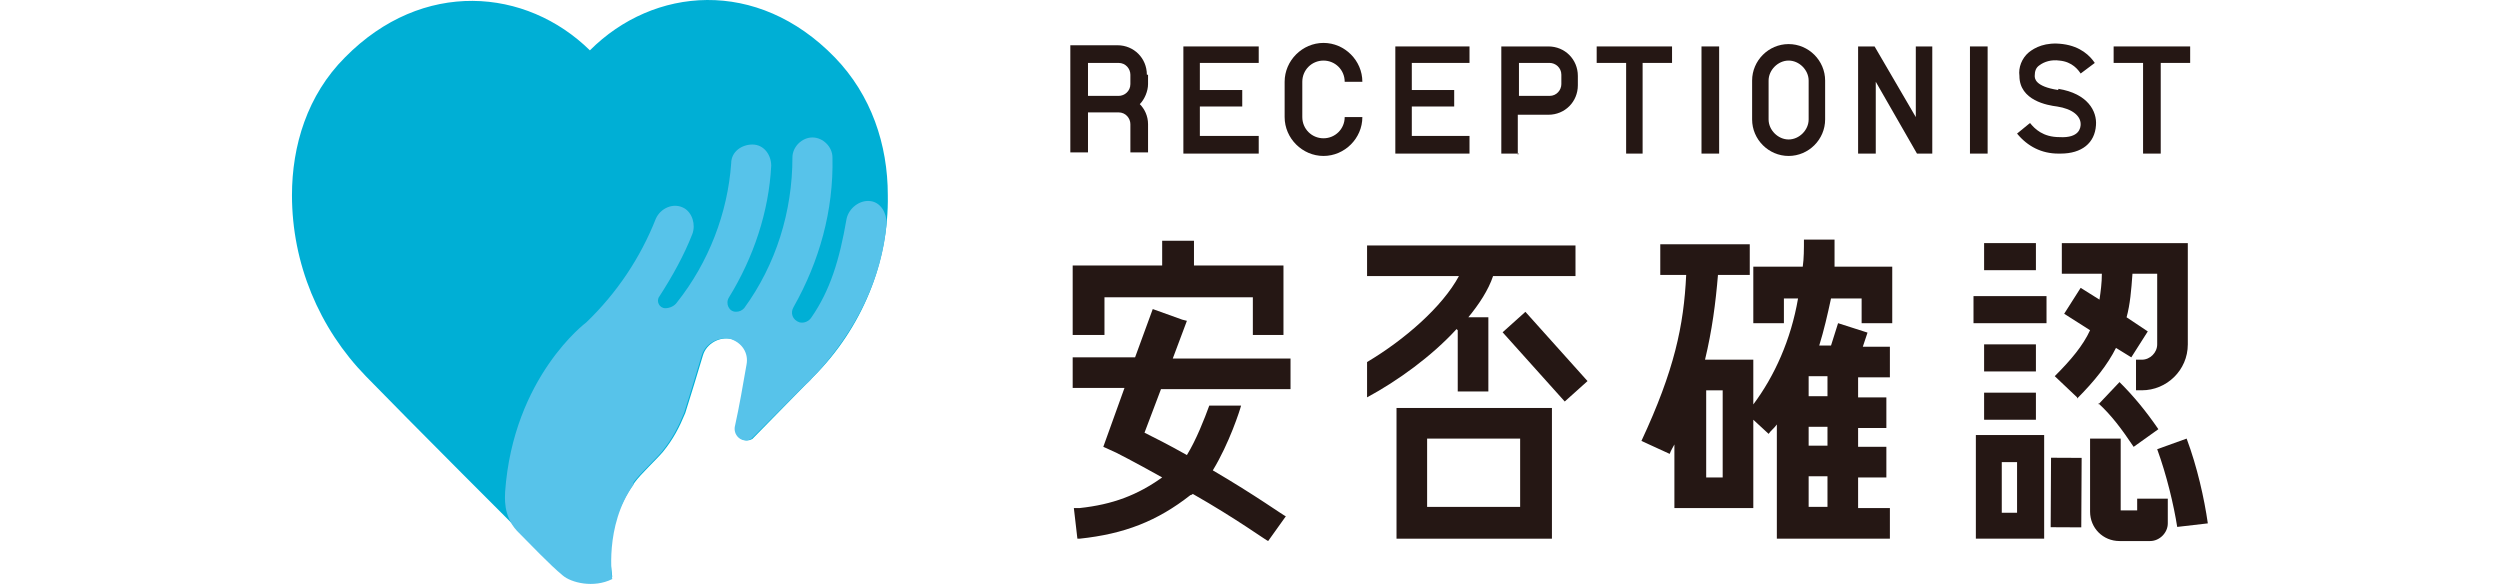
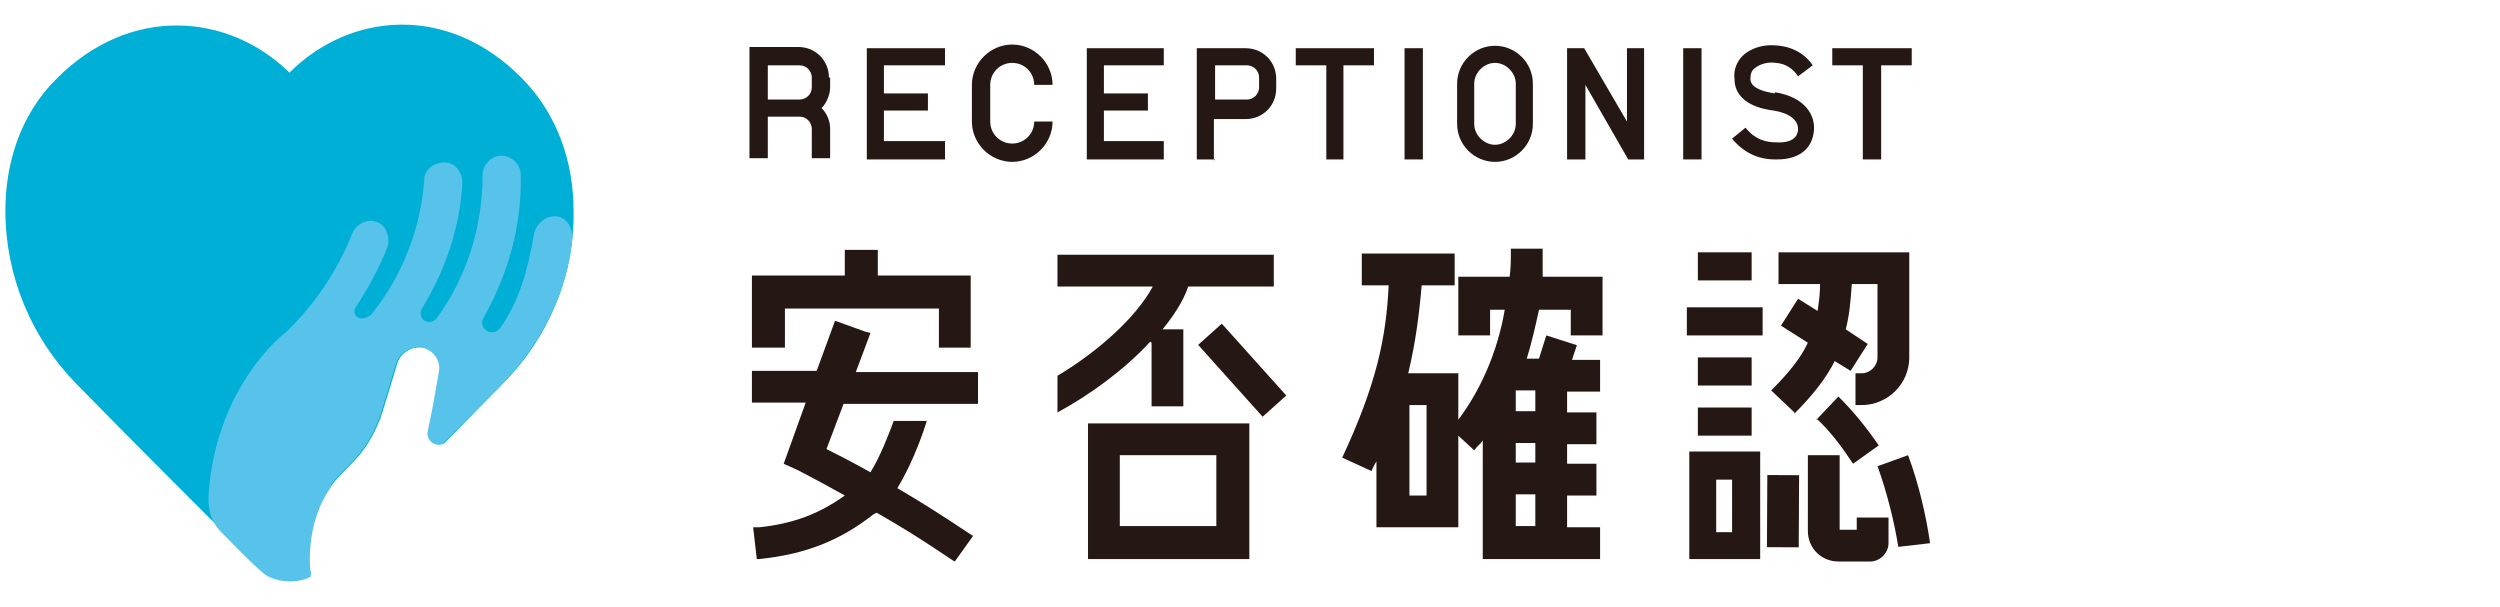
- <svg xmlns="http://www.w3.org/2000/svg" width="137" height="32" viewBox="0 0 137 32" fill="none">
-   <path d="M44.586 20.633C47.232 17.988 48.716 14.374 48.652 10.696C48.652 7.921 47.748 5.211 45.748 3.146C41.489 -1.242 35.81 -0.726 32.326 2.759C28.841 -0.661 23.163 -1.177 18.904 3.146C16.839 5.211 16 7.986 16 10.696C16 14.439 17.484 17.988 20.065 20.633C22.517 23.15 27.68 28.312 30.454 31.087C30.971 31.603 31.681 31.861 32.326 31.861C32.326 31.861 33.165 31.797 33.552 31.603C33.423 30.7 33.165 28.7 34.778 26.441C35.101 25.989 36.004 25.15 36.327 24.763C36.907 24.053 37.23 23.408 37.553 22.634C37.875 21.601 38.198 20.569 38.521 19.472C38.714 18.827 39.424 18.439 40.069 18.569C40.715 18.762 41.102 19.343 40.973 19.988C40.779 21.085 40.586 22.247 40.328 23.408C40.263 23.924 40.779 24.312 41.231 24.053" fill="#00AFD5" />
-   <path d="M34.713 26.44C35.036 25.988 35.939 25.15 36.262 24.762C36.843 24.053 37.166 23.407 37.488 22.633C37.811 21.601 38.133 20.568 38.456 19.471C38.65 18.826 39.359 18.439 40.005 18.568C40.65 18.761 41.037 19.342 40.908 19.987C40.715 21.084 40.521 22.246 40.263 23.407C40.198 23.924 40.715 24.311 41.166 24.053L44.006 21.213C44.199 21.02 44.393 20.891 44.522 20.697C44.522 20.697 44.651 20.568 44.715 20.504C46.909 18.116 48.329 15.277 48.587 12.244C48.587 11.663 48.264 11.082 47.684 11.018C47.103 10.953 46.522 11.405 46.393 11.986C46.006 14.244 45.49 15.922 44.457 17.406C44.328 17.6 44.07 17.729 43.812 17.664C43.425 17.535 43.296 17.148 43.489 16.825C44.909 14.309 45.683 11.534 45.619 8.63C45.619 8.049 45.103 7.533 44.522 7.533C43.941 7.533 43.425 8.049 43.425 8.63C43.425 11.598 42.521 14.502 40.779 16.89C40.65 17.019 40.521 17.084 40.327 17.084C39.94 17.084 39.747 16.632 39.94 16.309C41.295 14.115 42.134 11.598 42.263 9.082C42.263 8.501 41.876 7.92 41.231 7.92C40.65 7.92 40.069 8.308 40.069 8.953C39.876 11.663 38.843 14.373 37.101 16.567C36.972 16.761 36.714 16.89 36.456 16.89C36.133 16.89 35.939 16.503 36.133 16.245C36.843 15.148 37.488 13.986 37.94 12.825C38.133 12.308 37.94 11.663 37.488 11.405C36.907 11.082 36.197 11.405 35.939 11.986C35.1 14.115 33.81 16.051 32.132 17.664C32.132 17.664 28.131 20.633 27.68 26.956C27.68 27.215 27.551 28.247 28.325 29.086C29.035 29.796 30.132 30.957 30.842 31.538C31.293 31.925 32.519 32.248 33.552 31.732C33.552 31.732 33.1 28.828 34.713 26.569V26.44Z" fill="#57C3EA" />
-   <path d="M83.239 8.417H82.272V2.545H84.853C85.756 2.545 86.466 3.255 86.466 4.158V4.674C86.466 5.578 85.756 6.288 84.853 6.288H83.175V8.482L83.239 8.417ZM83.239 5.255H84.917C85.304 5.255 85.562 4.933 85.562 4.61V4.094C85.562 3.706 85.24 3.448 84.917 3.448H83.239V5.255Z" fill="#251714" />
-   <path d="M72.528 8.546C71.366 8.546 70.398 7.578 70.398 6.417V4.481C70.398 3.32 71.366 2.352 72.528 2.352C73.689 2.352 74.657 3.32 74.657 4.481H73.689C73.689 3.836 73.173 3.32 72.528 3.32C71.882 3.32 71.366 3.836 71.366 4.481V6.417C71.366 7.062 71.882 7.578 72.528 7.578C73.173 7.578 73.689 7.062 73.689 6.417H74.657C74.657 7.578 73.689 8.546 72.528 8.546Z" fill="#251714" />
-   <path d="M98.016 8.546C96.919 8.546 96.016 7.643 96.016 6.546V4.416C96.016 3.319 96.919 2.416 98.016 2.416C99.114 2.416 100.017 3.319 100.017 4.416V6.546C100.017 7.643 99.114 8.546 98.016 8.546ZM98.016 3.319C97.436 3.319 96.919 3.836 96.919 4.416V6.546C96.919 7.127 97.436 7.643 98.016 7.643C98.597 7.643 99.114 7.127 99.114 6.546V4.416C99.114 3.836 98.597 3.319 98.016 3.319Z" fill="#251714" />
-   <path d="M68.978 3.448V2.545H64.849V8.417H68.978V7.449H65.752V5.836H68.075V4.933H65.752V3.448H68.978Z" fill="#251714" />
-   <path d="M80.529 3.448V2.545H76.464V8.417H80.529V7.449H77.367V5.836H79.69V4.933H77.367V3.448H80.529Z" fill="#251714" />
-   <path d="M91.628 2.545H87.498V3.448H89.112V8.417H90.015V3.448H91.628V2.545Z" fill="#251714" />
-   <path d="M120.021 2.545H115.827V3.448H117.44V8.417H118.408V3.448H120.021V2.545Z" fill="#251714" />
-   <path d="M102.792 8.417H101.824V2.545H102.727L104.986 6.417V2.545H105.889V8.417H105.05L102.792 4.481V8.417Z" fill="#251714" />
-   <path d="M94.209 2.545H93.242V8.417H94.209V2.545Z" fill="#251714" />
-   <path d="M108.922 2.545H107.954V8.417H108.922V2.545Z" fill="#251714" />
-   <path d="M62.848 4.094C62.848 3.19 62.138 2.48 61.235 2.48H58.654V8.353H59.622V6.159H61.3C61.687 6.159 61.945 6.481 61.945 6.804V8.353H62.913V6.804C62.913 6.352 62.719 5.965 62.461 5.707C62.719 5.449 62.913 4.997 62.913 4.61V4.094H62.848ZM59.622 5.255V3.448H61.3C61.687 3.448 61.945 3.771 61.945 4.094V4.61C61.945 4.997 61.622 5.255 61.3 5.255H59.622Z" fill="#251714" />
-   <path d="M112.794 4.933C111.503 4.739 111.503 4.287 111.503 4.158C111.503 3.9 111.568 3.707 111.761 3.578C112.019 3.384 112.407 3.255 112.858 3.32C113.568 3.384 113.891 3.836 114.02 4.029L114.794 3.449C114.536 3.061 114.02 2.545 113.052 2.416C112.084 2.287 111.503 2.61 111.18 2.868C110.793 3.19 110.6 3.707 110.664 4.158C110.664 5.513 112.213 5.772 112.729 5.836C113.568 5.965 114.02 6.352 114.02 6.804C114.02 6.998 113.955 7.578 112.858 7.514C111.955 7.514 111.503 7.062 111.245 6.74L110.535 7.32C111.116 8.03 111.89 8.417 112.794 8.417H112.923C114.084 8.417 114.794 7.837 114.859 6.869C114.923 6.094 114.407 5.126 112.794 4.868V4.933Z" fill="#251714" />
-   <path d="M60.525 16.291H68.656V18.356H70.334V14.549H65.43V13.193H63.687V14.549H58.783V18.356H60.525V16.291Z" fill="#251714" />
-   <path d="M64.784 17.516L63.171 16.936L62.203 19.581H58.783V21.259H61.622L60.461 24.485L61.17 24.808C61.17 24.808 62.074 25.26 63.687 26.163C62.332 27.131 60.977 27.647 59.17 27.841H58.847L59.041 29.519H59.17C61.622 29.261 63.429 28.551 65.236 27.131C65.236 27.131 65.3 27.131 65.365 27.067C67.752 28.422 69.43 29.648 69.495 29.648L70.463 28.293C70.398 28.293 68.785 27.131 66.462 25.776C67.365 24.292 67.946 22.485 68.011 22.227H66.268C66.01 22.937 65.558 24.098 65.042 24.937C64.01 24.356 63.236 23.969 62.719 23.711L63.623 21.323H70.721V19.646H64.268L65.042 17.581L64.784 17.516Z" fill="#251714" />
-   <path d="M100.533 13.129H98.856C98.856 13.645 98.856 14.161 98.791 14.613H96.081V17.71H97.758V16.355H98.533C98.146 18.614 97.242 20.614 96.081 22.163V19.711H93.435C93.822 18.098 94.016 16.613 94.145 15.065H95.887V13.387H90.983V15.065H92.403C92.273 17.84 91.757 20.292 89.95 24.163L91.499 24.873C91.564 24.68 91.693 24.486 91.757 24.357V27.841H96.081V23.002L96.92 23.776C97.049 23.583 97.242 23.454 97.371 23.26V29.519H103.566V27.841H101.824V26.164H103.373V24.486H101.824V23.454H103.373V21.776H101.824V20.679H103.566V19.001H102.082L102.34 18.227L100.727 17.71L100.34 18.936H99.694C99.953 18.098 100.146 17.259 100.34 16.355H102.017V17.71H103.695V14.613H100.533V13.129ZM94.403 26.164H93.499V21.389H94.403V26.164ZM100.146 27.777H99.114V26.099H100.146V27.777ZM100.146 24.422H99.114V23.389H100.146V24.422ZM100.146 21.711H99.114V20.614H100.146V21.711Z" fill="#251714" />
-   <path d="M83.592 17.088L82.343 18.209L85.748 22.003L86.996 20.883L83.592 17.088Z" fill="#251714" />
-   <path d="M76.529 29.52H85.046V22.357H76.529V29.52ZM78.206 24.035H83.304V27.778H78.206V24.035Z" fill="#251714" />
-   <path d="M111.568 13.322H108.729V14.806H111.568V13.322Z" fill="#251714" />
-   <path d="M111.568 18.871H108.729V20.355H111.568V18.871Z" fill="#251714" />
-   <path d="M111.568 21.518H108.729V23.002H111.568V21.518Z" fill="#251714" />
-   <path d="M112.149 16.227H108.148V17.711H112.149V16.227Z" fill="#251714" />
-   <path d="M108.277 29.518H112.02V23.84H108.277V29.518ZM109.697 25.324H110.535V28.099H109.697V25.324Z" fill="#251714" />
-   <path d="M113.826 21.84C114.794 20.872 115.504 19.969 115.956 19.065L116.795 19.582L117.698 18.162L116.537 17.388C116.73 16.678 116.795 15.903 116.859 15H118.214V18.872C118.214 19.323 117.827 19.711 117.375 19.711H117.053V21.388H117.375C118.731 21.388 119.892 20.291 119.892 18.872V13.322H112.988V15H115.182C115.182 15.516 115.117 15.968 115.052 16.42L114.02 15.774L113.117 17.194L114.536 18.097C114.149 18.936 113.504 19.711 112.6 20.614L113.826 21.776V21.84Z" fill="#251714" />
-   <path d="M117.053 27.971H116.214V24.035H114.536V28.036C114.536 28.939 115.246 29.649 116.149 29.649H117.827C118.343 29.649 118.795 29.198 118.795 28.681V27.326H117.117V27.971H117.053Z" fill="#251714" />
-   <path d="M112.397 25.084L112.377 28.891L114.054 28.899L114.074 25.092L112.397 25.084Z" fill="#251714" />
-   <path d="M114.988 22.099C115.698 22.744 116.278 23.519 116.924 24.487L118.279 23.519C117.569 22.486 116.924 21.712 116.149 20.938L114.988 22.164V22.099Z" fill="#251714" />
-   <path d="M119.828 24.035L118.214 24.616C118.731 26.036 119.118 27.649 119.311 28.875L120.989 28.681C120.796 27.326 120.408 25.584 119.828 24.035Z" fill="#251714" />
-   <path d="M79.884 18.097V21.453H81.562V17.387H80.465C81.046 16.678 81.562 15.903 81.82 15.129H86.337V13.451H74.915V15.129H79.949C79.045 16.807 76.98 18.613 74.915 19.84V21.775C76.593 20.872 78.464 19.517 79.82 18.033L79.884 18.097Z" fill="#251714" />
+ <svg xmlns="http://www.w3.org/2000/svg" width="132" height="32" viewBox="0 0 132 32" fill="none">
+   <path d="M26.548 20.257C28.979 17.826 30.343 14.506 30.283 11.127C30.283 8.578 29.453 6.088 27.616 4.191C23.703 0.159 18.486 0.634 15.284 3.835C12.083 0.693 6.866 0.219 2.953 4.191C1.056 6.088 0.285 8.637 0.285 11.127C0.285 14.566 1.649 17.826 4.02 20.257C6.273 22.569 11.016 27.312 13.565 29.861C14.039 30.335 14.691 30.572 15.284 30.572C15.284 30.572 16.055 30.513 16.411 30.335C16.292 29.505 16.055 27.667 17.537 25.593C17.834 25.177 18.663 24.407 18.96 24.051C19.494 23.399 19.79 22.806 20.086 22.095C20.383 21.146 20.679 20.198 20.976 19.19C21.153 18.597 21.806 18.241 22.398 18.36C22.991 18.538 23.347 19.071 23.228 19.664C23.05 20.672 22.873 21.739 22.636 22.806C22.576 23.28 23.05 23.636 23.465 23.399" fill="#00AFD5" />
+   <path d="M17.477 25.593C17.774 25.177 18.604 24.407 18.9 24.051C19.434 23.399 19.73 22.806 20.026 22.095C20.323 21.146 20.619 20.198 20.916 19.19C21.094 18.597 21.746 18.241 22.339 18.36C22.931 18.538 23.287 19.071 23.169 19.664C22.991 20.672 22.813 21.739 22.576 22.806C22.517 23.28 22.991 23.636 23.406 23.399L26.014 20.79C26.192 20.613 26.37 20.494 26.489 20.316C26.489 20.316 26.607 20.198 26.666 20.138C28.682 17.945 29.986 15.336 30.224 12.55C30.224 12.016 29.927 11.483 29.393 11.423C28.86 11.364 28.326 11.779 28.208 12.313C27.852 14.388 27.378 15.929 26.429 17.293C26.311 17.471 26.074 17.589 25.836 17.53C25.481 17.411 25.362 17.055 25.54 16.759C26.844 14.447 27.556 11.898 27.496 9.23C27.496 8.696 27.022 8.222 26.489 8.222C25.955 8.222 25.481 8.696 25.481 9.23C25.481 11.957 24.651 14.625 23.05 16.818C22.931 16.937 22.813 16.996 22.635 16.996C22.279 16.996 22.102 16.581 22.279 16.285C23.524 14.269 24.295 11.957 24.414 9.645C24.414 9.111 24.058 8.578 23.465 8.578C22.931 8.578 22.398 8.933 22.398 9.526C22.22 12.016 21.271 14.506 19.671 16.522C19.552 16.7 19.315 16.818 19.078 16.818C18.782 16.818 18.604 16.463 18.782 16.226C19.434 15.218 20.026 14.15 20.442 13.083C20.619 12.609 20.442 12.016 20.026 11.779C19.493 11.483 18.841 11.779 18.604 12.313C17.833 14.269 16.647 16.048 15.106 17.53C15.106 17.53 11.43 20.257 11.015 26.067C11.015 26.304 10.897 27.253 11.608 28.023C12.26 28.675 13.268 29.742 13.92 30.276C14.335 30.632 15.462 30.928 16.41 30.454C16.41 30.454 15.995 27.786 17.477 25.711V25.593Z" fill="#57C3EA" />
+   <path d="M64.157 8.418H63.19V2.546H65.771C66.674 2.546 67.384 3.256 67.384 4.159V4.675C67.384 5.579 66.674 6.288 65.771 6.288H64.093V8.482L64.157 8.418ZM64.157 5.256H65.835C66.222 5.256 66.48 4.933 66.48 4.611V4.094C66.48 3.707 66.158 3.449 65.835 3.449H64.157V5.256Z" fill="#251714" />
+   <path d="M53.446 8.547C52.284 8.547 51.316 7.579 51.316 6.418V4.482C51.316 3.32 52.284 2.352 53.446 2.352C54.607 2.352 55.575 3.32 55.575 4.482H54.607C54.607 3.836 54.091 3.32 53.446 3.32C52.801 3.32 52.284 3.836 52.284 4.482V6.418C52.284 7.063 52.801 7.579 53.446 7.579C54.091 7.579 54.607 7.063 54.607 6.418H55.575C55.575 7.579 54.607 8.547 53.446 8.547Z" fill="#251714" />
+   <path d="M78.936 8.547C77.839 8.547 76.936 7.644 76.936 6.547V4.417C76.936 3.32 77.839 2.417 78.936 2.417C80.033 2.417 80.936 3.32 80.936 4.417V6.547C80.936 7.644 80.033 8.547 78.936 8.547ZM78.936 3.32C78.355 3.32 77.839 3.836 77.839 4.417V6.547C77.839 7.127 78.355 7.644 78.936 7.644C79.517 7.644 80.033 7.127 80.033 6.547V4.417C80.033 3.836 79.517 3.32 78.936 3.32Z" fill="#251714" />
+   <path d="M49.897 3.449V2.546H45.768V8.418H49.897V7.45H46.671V5.837H48.994V4.933H46.671V3.449H49.897Z" fill="#251714" />
+   <path d="M61.448 3.449V2.546H57.383V8.418H61.448V7.45H58.286V5.837H60.609V4.933H58.286V3.449H61.448Z" fill="#251714" />
+   <path d="M72.546 2.546H68.416V3.449H70.029V8.418H70.933V3.449H72.546V2.546Z" fill="#251714" />
+   <path d="M100.939 2.546H96.744V3.449H98.357V8.418H99.325V3.449H100.939V2.546Z" fill="#251714" />
+   <path d="M83.71 8.418H82.742V2.546H83.646L85.904 6.418V2.546H86.808V8.418H85.969L83.71 4.482V8.418Z" fill="#251714" />
+   <path d="M75.128 2.546H74.16V8.418H75.128V2.546Z" fill="#251714" />
+   <path d="M89.841 2.546H88.873V8.418H89.841V2.546Z" fill="#251714" />
+   <path d="M43.767 4.094C43.767 3.191 43.057 2.481 42.153 2.481H39.572V8.353H40.54V6.159H42.218C42.605 6.159 42.863 6.482 42.863 6.805V8.353H43.831V6.805C43.831 6.353 43.638 5.966 43.38 5.708C43.638 5.45 43.831 4.998 43.831 4.611V4.094H43.767ZM40.54 5.256V3.449H42.218C42.605 3.449 42.863 3.772 42.863 4.094V4.611C42.863 4.998 42.541 5.256 42.218 5.256H40.54Z" fill="#251714" />
+   <path d="M93.712 4.933C92.421 4.74 92.421 4.288 92.421 4.159C92.421 3.901 92.486 3.707 92.679 3.578C92.937 3.385 93.325 3.256 93.776 3.32C94.486 3.385 94.809 3.836 94.938 4.03L95.712 3.449C95.454 3.062 94.938 2.546 93.97 2.417C93.002 2.288 92.421 2.61 92.098 2.868C91.711 3.191 91.518 3.707 91.582 4.159C91.582 5.514 93.131 5.772 93.647 5.837C94.486 5.966 94.938 6.353 94.938 6.805C94.938 6.998 94.873 7.579 93.776 7.515C92.873 7.515 92.421 7.063 92.163 6.74L91.453 7.321C92.034 8.031 92.808 8.418 93.712 8.418H93.841C95.002 8.418 95.712 7.837 95.777 6.869C95.841 6.095 95.325 5.127 93.712 4.869V4.933Z" fill="#251714" />
+   <path d="M41.444 16.291H49.574V18.355H51.252V14.548H46.348V13.193H44.605V14.548H39.701V18.355H41.444V16.291Z" fill="#251714" />
+   <path d="M45.702 17.517L44.089 16.936L43.121 19.581H39.701V21.259H42.541L41.379 24.486L42.089 24.808C42.089 24.808 42.992 25.26 44.605 26.163C43.25 27.131 41.895 27.648 40.088 27.841H39.766L39.959 29.519H40.088C42.541 29.261 44.347 28.551 46.154 27.131C46.154 27.131 46.219 27.131 46.283 27.067C48.671 28.422 50.349 29.648 50.413 29.648L51.381 28.293C51.316 28.293 49.703 27.131 47.38 25.776C48.283 24.292 48.864 22.485 48.929 22.227H47.187C46.928 22.937 46.477 24.099 45.961 24.937C44.928 24.357 44.154 23.97 43.638 23.711L44.541 21.324H51.639V19.646H45.186L45.961 17.581L45.702 17.517Z" fill="#251714" />
+   <path d="M81.452 13.129H79.774C79.774 13.645 79.774 14.161 79.71 14.613H76.999V17.71H78.677V16.355H79.451C79.064 18.613 78.161 20.614 76.999 22.163V19.71H74.354C74.741 18.097 74.934 16.613 75.064 15.064H76.806V13.387H71.902V15.064H73.321C73.192 17.839 72.676 20.291 70.869 24.163L72.418 24.873C72.482 24.679 72.611 24.486 72.676 24.357V27.841H76.999V23.002L77.838 23.776C77.967 23.582 78.161 23.453 78.29 23.26V29.519H84.485V27.841H82.743V26.163H84.291V24.486H82.743V23.453H84.291V21.775H82.743V20.678H84.485V19.001H83.001L83.259 18.226L81.645 17.71L81.258 18.936H80.613C80.871 18.097 81.065 17.258 81.258 16.355H82.936V17.71H84.614V14.613H81.452V13.129ZM75.322 26.163H74.418V21.388H75.322V26.163ZM81.065 27.777H80.032V26.099H81.065V27.777ZM81.065 24.421H80.032V23.389H81.065V24.421ZM81.065 21.711H80.032V20.614H81.065V21.711Z" fill="#251714" />
+   <path d="M64.51 17.089L63.262 18.209L66.666 22.003L67.915 20.883L64.51 17.089Z" fill="#251714" />
+   <path d="M57.447 29.519H65.965V22.356H57.447V29.519ZM59.125 24.034H64.223V27.777H59.125V24.034Z" fill="#251714" />
+   <path d="M92.486 13.322H89.647V14.806H92.486V13.322Z" fill="#251714" />
+   <path d="M92.486 18.872H89.647V20.356H92.486V18.872Z" fill="#251714" />
+   <path d="M92.486 21.517H89.647V23.002H92.486V21.517Z" fill="#251714" />
+   <path d="M93.067 16.226H89.066V17.71H93.067V16.226Z" fill="#251714" />
+   <path d="M89.195 29.519H92.938V23.84H89.195V29.519ZM90.615 25.325H91.454V28.099H90.615V25.325Z" fill="#251714" />
+   <path d="M94.744 21.84C95.712 20.872 96.421 19.969 96.873 19.065L97.712 19.581L98.615 18.162L97.454 17.387C97.647 16.678 97.712 15.903 97.776 15H99.132V18.872C99.132 19.323 98.744 19.71 98.293 19.71H97.97V21.388H98.293C99.648 21.388 100.809 20.291 100.809 18.872V13.322H93.905V15H96.099C96.099 15.516 96.034 15.968 95.97 16.419L94.937 15.774L94.034 17.194L95.454 18.097C95.066 18.936 94.421 19.71 93.518 20.614L94.744 21.776V21.84Z" fill="#251714" />
+   <path d="M97.972 27.97H97.133V24.034H95.455V28.035C95.455 28.938 96.165 29.648 97.068 29.648H98.746C99.262 29.648 99.714 29.196 99.714 28.68V27.325H98.036V27.97H97.972Z" fill="#251714" />
+   <path d="M93.315 25.082L93.295 28.89L94.973 28.898L94.993 25.091L93.315 25.082Z" fill="#251714" />
+   <path d="M95.906 22.098C96.616 22.743 97.197 23.518 97.842 24.486L99.197 23.518C98.487 22.485 97.842 21.711 97.068 20.936L95.906 22.163V22.098Z" fill="#251714" />
+   <path d="M100.746 24.034L99.133 24.615C99.649 26.034 100.036 27.648 100.23 28.874L101.908 28.68C101.714 27.325 101.327 25.583 100.746 24.034Z" fill="#251714" />
+   <path d="M60.803 18.097V21.453H62.48V17.387H61.383C61.964 16.678 62.48 15.903 62.739 15.129H67.256V13.451H55.834V15.129H60.867C59.964 16.807 57.899 18.613 55.834 19.84V21.775C57.512 20.872 59.383 19.517 60.738 18.033L60.803 18.097Z" fill="#251714" />
</svg>
